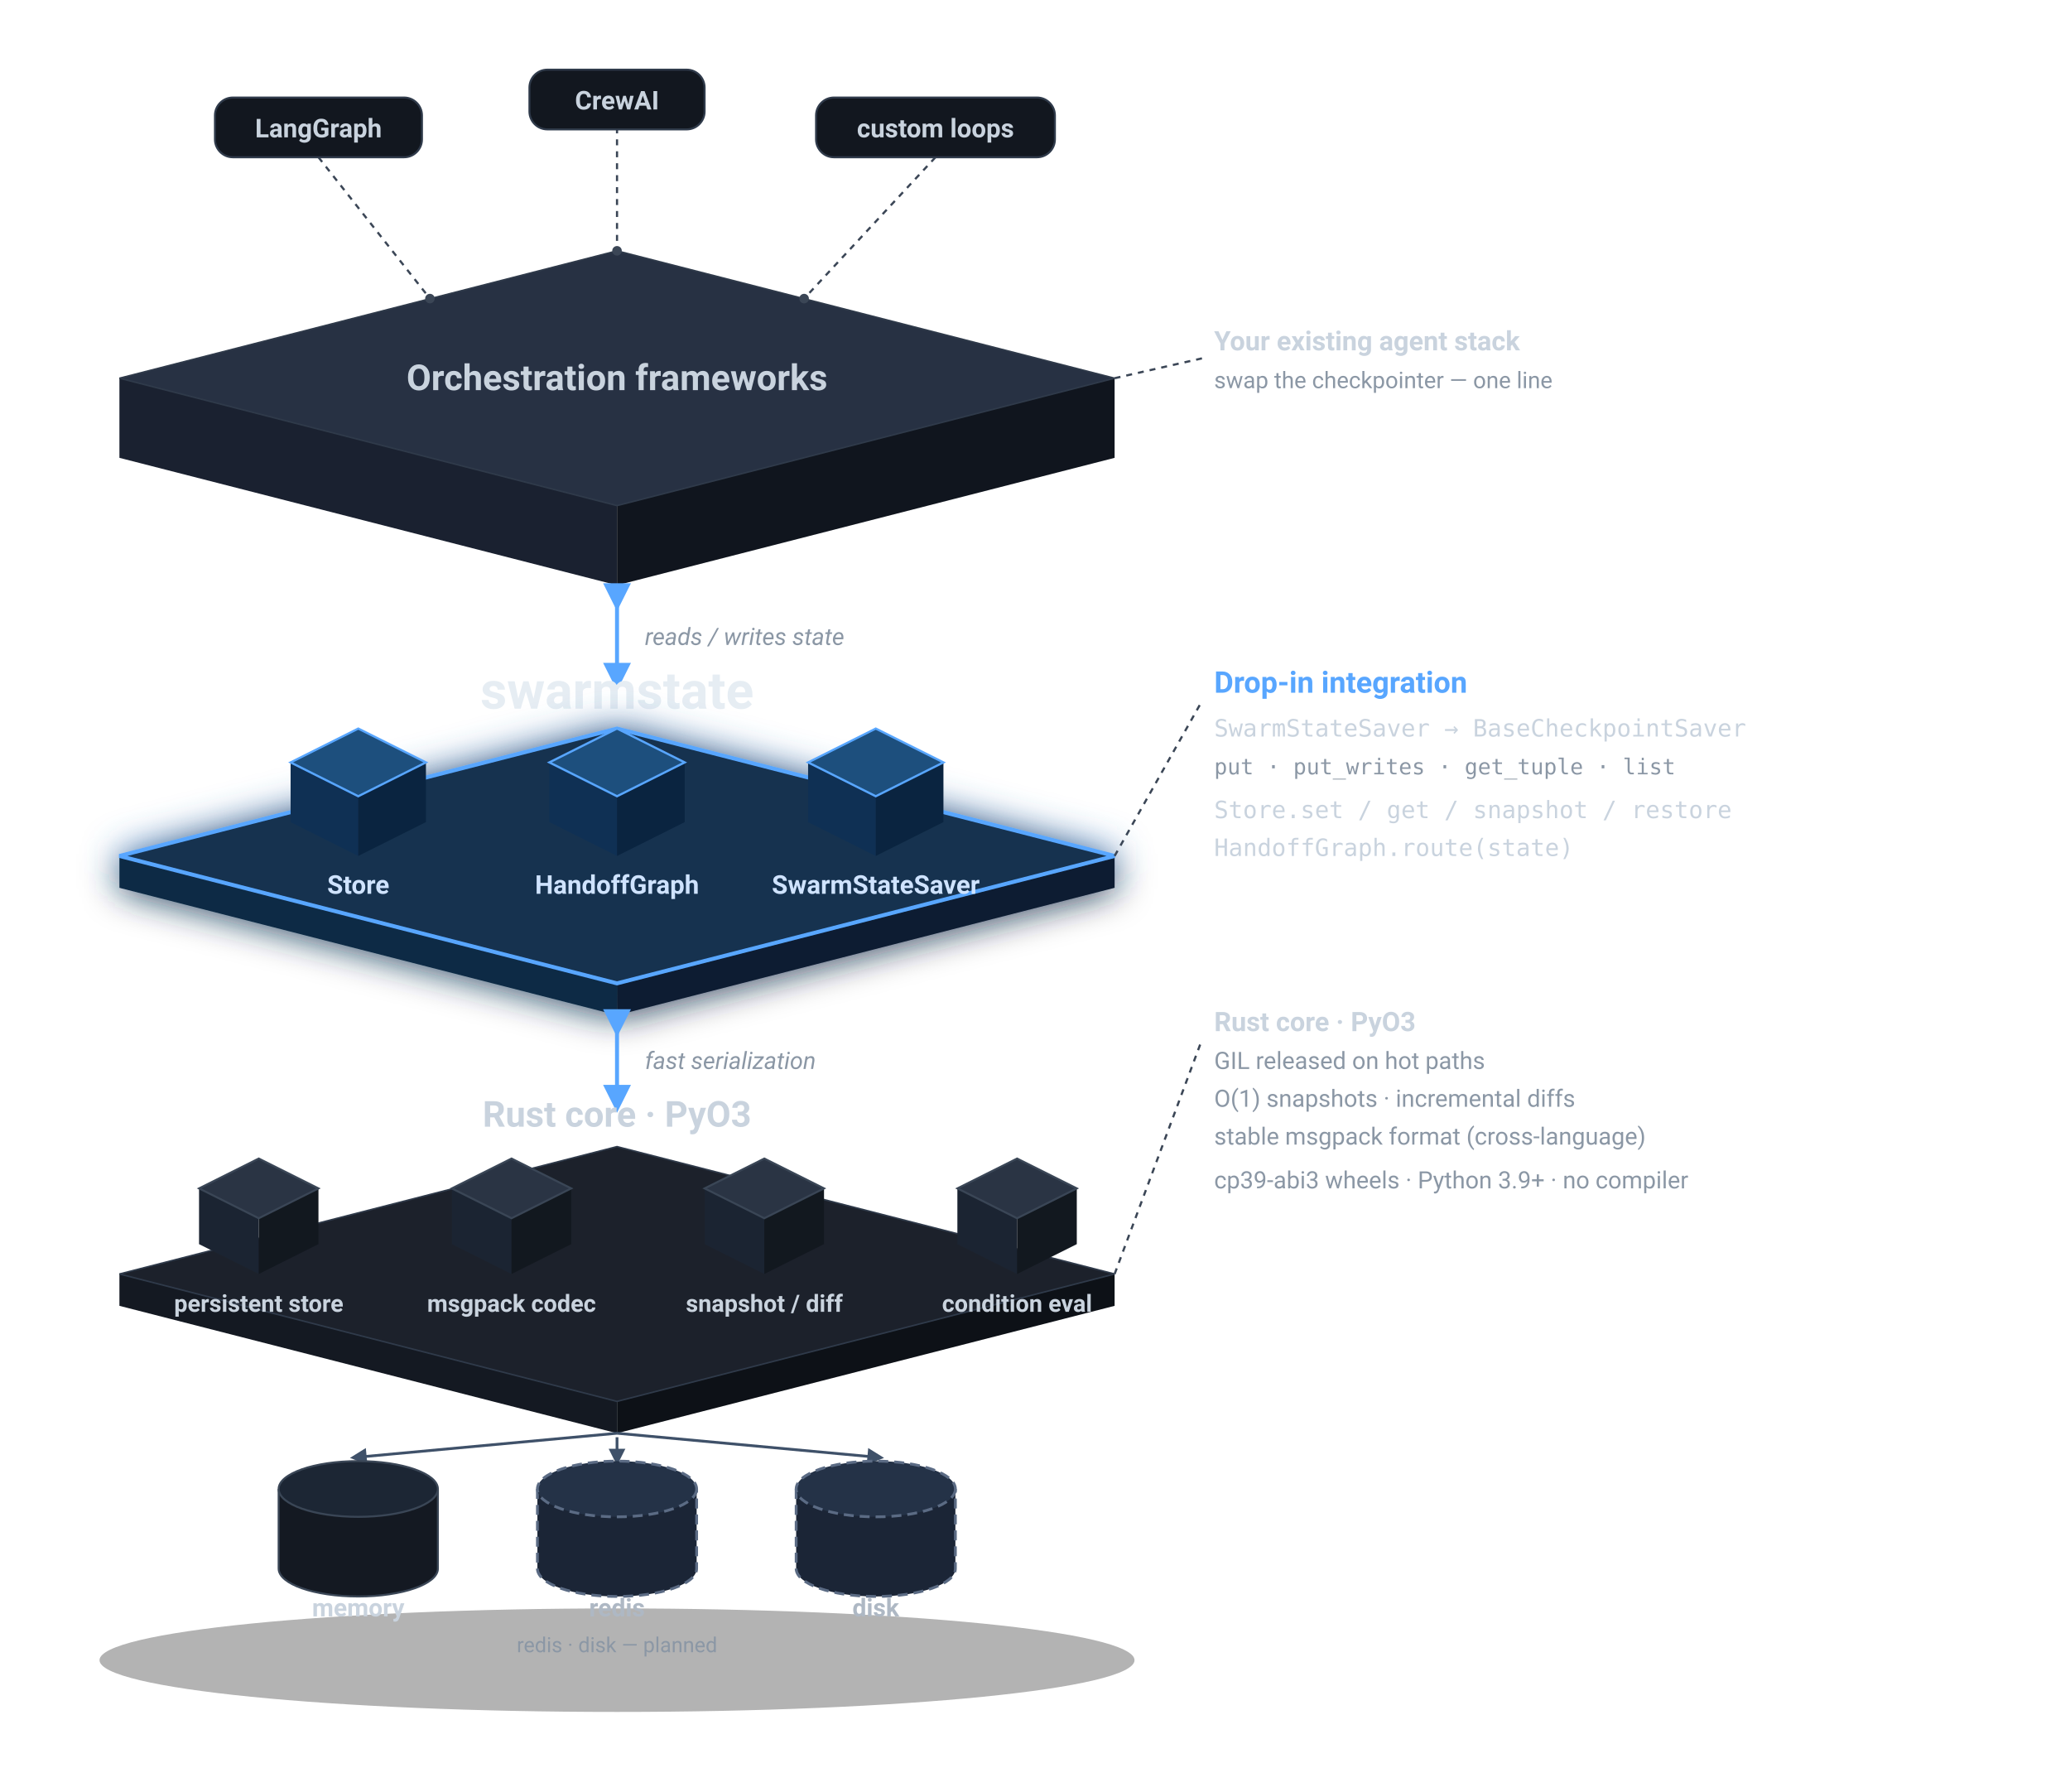
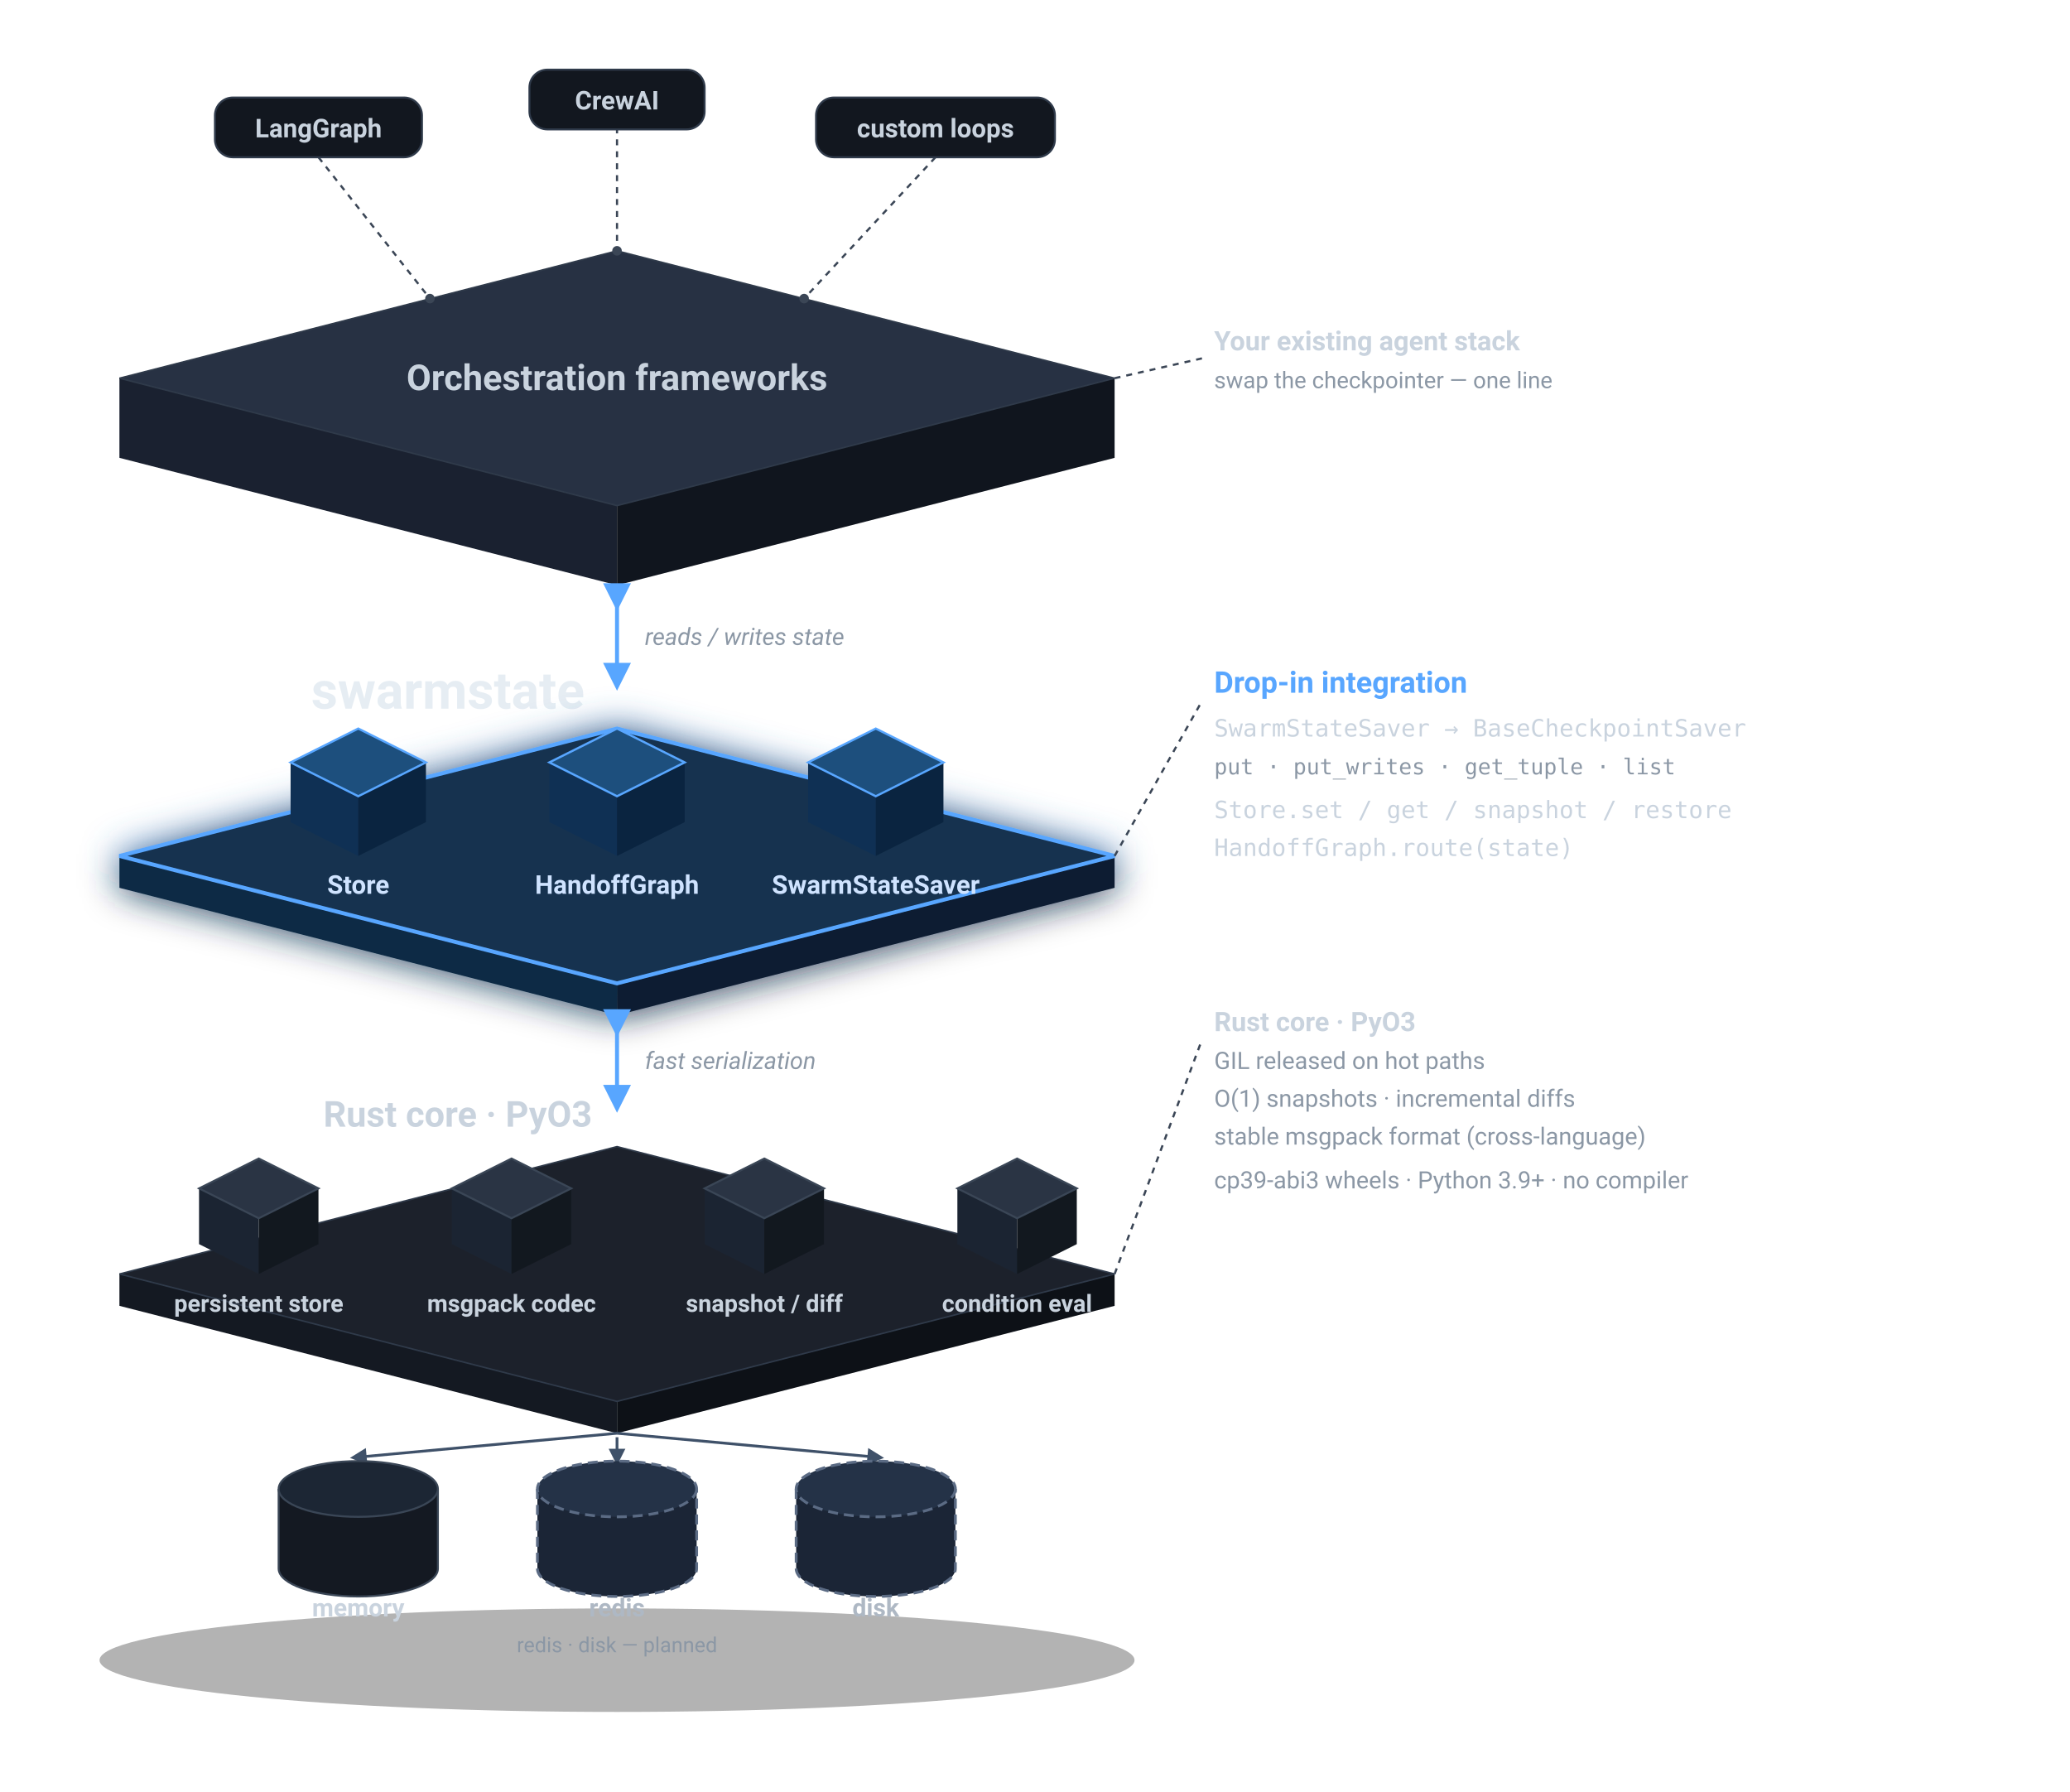
<svg xmlns="http://www.w3.org/2000/svg" viewBox="120 0 1040 900" role="img" aria-label="Isometric architecture. Top: orchestration frameworks (LangGraph, CrewAI, custom loops). Middle: the swarmstate Python API, shown as three isometric component blocks — Store, HandoffGraph and SwarmStateSaver. Bottom: the Rust core as four isometric blocks — persistent store, msgpack codec, snapshot/diff engine and condition evaluator — over isometric memory, redis and disk storage cylinders. Side notes describe the drop-in checkpointer API, GIL-released hot paths, the stable msgpack format and abi3 wheels.">
  <defs>
    <style>
      .lbl  { font-family: -apple-system, BlinkMacSystemFont, "Segoe UI", Roboto, Helvetica, Arial, sans-serif; font-weight: 700; }
      .sub  { font-family: -apple-system, BlinkMacSystemFont, "Segoe UI", Roboto, Helvetica, Arial, sans-serif; font-weight: 400; }
      .conn { font-family: -apple-system, BlinkMacSystemFont, "Segoe UI", Roboto, Helvetica, Arial, sans-serif; font-style: italic; }
      .chip { font-family: -apple-system, BlinkMacSystemFont, "Segoe UI", Roboto, Helvetica, Arial, sans-serif; font-weight: 600; }
      .mono { font-family: "SF Mono", ui-monospace, SFMono-Regular, Menlo, Consolas, monospace; }
      .an   { font-family: -apple-system, BlinkMacSystemFont, "Segoe UI", Roboto, Helvetica, Arial, sans-serif; }
    </style>
    <filter id="glow" x="-40%" y="-40%" width="180%" height="180%">
      <feGaussianBlur stdDeviation="9" result="b" />
      <feMerge>
        <feMergeNode in="b" />
        <feMergeNode in="SourceGraphic" />
      </feMerge>
    </filter>
    <marker id="arrow" markerWidth="9" markerHeight="9" refX="4.5" refY="4.5" orient="auto">
      <path d="M1,1 L8,4.5 L1,8 Z" fill="#58a6ff" />
    </marker>
    <marker id="darrow" markerWidth="8" markerHeight="8" refX="4" refY="4" orient="auto">
      <path d="M1,1 L7,4 L1,7 Z" fill="#3f5169" />
    </marker>
  </defs>
  <ellipse cx="430" cy="834" rx="260" ry="26" fill="#000000" opacity="0.30" />
  <g>
    <polygon points="180,190 430,254 430,294 180,230" fill="#1a2130" />
    <polygon points="430,254 680,190 680,230 430,294" fill="#10151e" />
    <polygon points="430,126 680,190 430,254 180,190" fill="#273143" stroke="#2f3a4a" stroke-width="0.75" />
    <text class="lbl" x="430" y="196" text-anchor="middle" font-size="18" fill="#c9d3de">Orchestration frameworks</text>
  </g>
  <path d="M280,79 L336,150" stroke="#3b4656" stroke-width="1.1" stroke-dasharray="3 3" fill="none" />
  <path d="M430,64 L430,126" stroke="#3b4656" stroke-width="1.1" stroke-dasharray="3 3" fill="none" />
  <path d="M590,79 L524,150" stroke="#3b4656" stroke-width="1.1" stroke-dasharray="3 3" fill="none" />
  <circle cx="336" cy="150" r="2.4" fill="#3b4656" />
  <circle cx="430" cy="126" r="2.4" fill="#3b4656" />
  <circle cx="524" cy="150" r="2.4" fill="#3b4656" />
  <rect x="228" y="49" width="104" height="30" rx="9" fill="#12171f" stroke="#2f3a4a" />
  <text class="chip" x="280" y="69" text-anchor="middle" font-size="13" fill="#c9d3de">LangGraph</text>
  <rect x="386" y="35" width="88" height="30" rx="9" fill="#12171f" stroke="#2f3a4a" />
  <text class="chip" x="430" y="55" text-anchor="middle" font-size="13" fill="#c9d3de">CrewAI</text>
  <rect x="530" y="49" width="120" height="30" rx="9" fill="#12171f" stroke="#2f3a4a" />
  <text class="chip" x="590" y="69" text-anchor="middle" font-size="13" fill="#c9d3de">custom loops</text>
  <line x1="430" y1="300" x2="430" y2="340" stroke="#58a6ff" stroke-width="2" marker-start="url(#arrow)" marker-end="url(#arrow)" />
  <text class="conn" x="444" y="324" font-size="12" fill="#8b97a5">reads / writes state</text>
-   <text class="lbl" x="430" y="356" text-anchor="middle" font-size="26" fill="#e6edf3">swarmstate</text>
+   <text class="lbl" x="345" y="356" text-anchor="middle" font-size="26" fill="#e6edf3">swarmstate</text>
  <g filter="url(#glow)">
    <polygon points="180,430 430,494 430,510 180,446" fill="#0f2a45" />
    <polygon points="430,494 680,430 680,446 430,510" fill="#0a1d31" />
    <polygon points="430,366 680,430 430,494 180,430" fill="#153350" stroke="#58a6ff" stroke-width="2" />
  </g>
  <polygon points="266,383 300,400 300,430 266,413" fill="#0f3054" />
  <polygon points="300,400 334,383 334,413 300,430" fill="#0a2440" />
  <polygon points="300,366 334,383 300,400 266,383" fill="#1d4f7d" stroke="#58a6ff" stroke-width="1.1" />
  <text class="chip" x="300" y="449" text-anchor="middle" font-size="13" fill="#cfe3ff">Store</text>
  <polygon points="396,383 430,400 430,430 396,413" fill="#0f3054" />
  <polygon points="430,400 464,383 464,413 430,430" fill="#0a2440" />
  <polygon points="430,366 464,383 430,400 396,383" fill="#1d4f7d" stroke="#58a6ff" stroke-width="1.1" />
  <text class="chip" x="430" y="449" text-anchor="middle" font-size="13" fill="#cfe3ff">HandoffGraph</text>
  <polygon points="526,383 560,400 560,430 526,413" fill="#0f3054" />
  <polygon points="560,400 594,383 594,413 560,430" fill="#0a2440" />
  <polygon points="560,366 594,383 560,400 526,383" fill="#1d4f7d" stroke="#58a6ff" stroke-width="1.1" />
  <text class="chip" x="560" y="449" text-anchor="middle" font-size="13" fill="#cfe3ff">SwarmStateSaver</text>
  <line x1="430" y1="514" x2="430" y2="552" stroke="#58a6ff" stroke-width="2" marker-start="url(#arrow)" marker-end="url(#arrow)" />
  <text class="conn" x="444" y="537" font-size="12" fill="#8b97a5">fast serialization</text>
-   <text class="lbl" x="430" y="566" text-anchor="middle" font-size="18" fill="#c9d3de">Rust core · PyO3</text>
+   <text class="lbl" x="350" y="566" text-anchor="middle" font-size="18" fill="#c9d3de">Rust core · PyO3</text>
  <polygon points="180,640 430,704 430,720 180,656" fill="#141922" />
  <polygon points="430,704 680,640 680,656 430,720" fill="#0d1117" />
  <polygon points="430,576 680,640 430,704 180,640" fill="#1c212b" stroke="#2f3a4a" stroke-width="0.75" />
  <polygon points="220,597 250,612 250,640 220,625" fill="#1b2432" />
  <polygon points="250,612 280,597 280,625 250,640" fill="#12181f" />
  <polygon points="250,582 280,597 250,612 220,597" fill="#2a3444" stroke="#3a4656" stroke-width="1" />
  <text class="chip" x="250" y="659" text-anchor="middle" font-size="12" fill="#c9d3de">persistent store</text>
  <polygon points="347,597 377,612 377,640 347,625" fill="#1b2432" />
  <polygon points="377,612 407,597 407,625 377,640" fill="#12181f" />
  <polygon points="377,582 407,597 377,612 347,597" fill="#2a3444" stroke="#3a4656" stroke-width="1" />
  <text class="chip" x="377" y="659" text-anchor="middle" font-size="12" fill="#c9d3de">msgpack codec</text>
  <polygon points="474,597 504,612 504,640 474,625" fill="#1b2432" />
  <polygon points="504,612 534,597 534,625 504,640" fill="#12181f" />
  <polygon points="504,582 534,597 504,612 474,597" fill="#2a3444" stroke="#3a4656" stroke-width="1" />
  <text class="chip" x="504" y="659" text-anchor="middle" font-size="12" fill="#c9d3de">snapshot / diff</text>
  <polygon points="601,597 631,612 631,640 601,625" fill="#1b2432" />
  <polygon points="631,612 661,597 661,625 631,640" fill="#12181f" />
  <polygon points="631,582 661,597 631,612 601,597" fill="#2a3444" stroke="#3a4656" stroke-width="1" />
  <text class="chip" x="631" y="659" text-anchor="middle" font-size="12" fill="#c9d3de">condition eval</text>
  <line x1="430" y1="720" x2="300" y2="732" stroke="#3f5169" stroke-width="1.4" marker-end="url(#darrow)" />
  <line x1="430" y1="722" x2="430" y2="732" stroke="#3f5169" stroke-width="1.4" marker-end="url(#darrow)" />
  <line x1="430" y1="720" x2="560" y2="732" stroke="#3f5169" stroke-width="1.4" marker-end="url(#darrow)" />
  <path d="M260,748 V788 A40,14 0 0 0 340,788 V748" fill="#141922" stroke="#3a4656" stroke-width="1" />
  <ellipse cx="300" cy="748" rx="40" ry="14" fill="#1c2634" stroke="#3a4656" stroke-width="1" />
  <text class="chip" x="300" y="812" text-anchor="middle" font-size="12.5" fill="#c9d3de">memory</text>
  <path d="M390,748 V788 A40,14 0 0 0 470,788 V748" fill="#1b2536" stroke="#5b6b84" stroke-width="1.4" stroke-dasharray="5 3" />
  <ellipse cx="430" cy="748" rx="40" ry="14" fill="#243247" stroke="#5b6b84" stroke-width="1.4" stroke-dasharray="5 3" />
  <text class="chip" x="430" y="812" text-anchor="middle" font-size="12.5" fill="#aeb8c4">redis</text>
  <path d="M520,748 V788 A40,14 0 0 0 600,788 V748" fill="#1b2536" stroke="#5b6b84" stroke-width="1.4" stroke-dasharray="5 3" />
  <ellipse cx="560" cy="748" rx="40" ry="14" fill="#243247" stroke="#5b6b84" stroke-width="1.4" stroke-dasharray="5 3" />
  <text class="chip" x="560" y="812" text-anchor="middle" font-size="12.5" fill="#aeb8c4">disk</text>
  <text class="an" x="430" y="830" text-anchor="middle" font-size="10.5" fill="#8b97a5">redis · disk — planned</text>
  <g>
    <path d="M680,190 L724,180" stroke="#3b4656" stroke-width="1.1" stroke-dasharray="3 3" fill="none" />
    <path d="M680,430 L724,352" stroke="#3b4656" stroke-width="1.1" stroke-dasharray="3 3" fill="none" />
    <path d="M680,640 L724,522" stroke="#3b4656" stroke-width="1.1" stroke-dasharray="3 3" fill="none" />
    <text class="lbl" x="730" y="176" font-size="13.5" fill="#c9d3de">Your existing agent stack</text>
    <text class="an" x="730" y="195" font-size="11.5" fill="#8b97a5">swap the checkpointer — one line</text>
    <text class="lbl" x="730" y="348" font-size="15" fill="#58a6ff">Drop-in integration</text>
    <text class="mono" x="730" y="370" font-size="12" fill="#c9d3de">SwarmStateSaver → BaseCheckpointSaver</text>
    <text class="mono" x="730" y="389" font-size="11" fill="#8b97a5">put · put_writes · get_tuple · list</text>
    <text class="mono" x="730" y="411" font-size="12" fill="#c9d3de">Store.set / get / snapshot / restore</text>
    <text class="mono" x="730" y="430" font-size="12" fill="#c9d3de">HandoffGraph.route(state)</text>
    <text class="lbl" x="730" y="518" font-size="13.5" fill="#c9d3de">Rust core · PyO3</text>
    <text class="an" x="730" y="537" font-size="12" fill="#8b97a5">GIL released on hot paths</text>
    <text class="an" x="730" y="556" font-size="12" fill="#8b97a5">O(1) snapshots · incremental diffs</text>
    <text class="an" x="730" y="575" font-size="12" fill="#8b97a5">stable msgpack format (cross-language)</text>
    <text class="an" x="730" y="597" font-size="12" fill="#8b97a5">cp39-abi3 wheels · Python 3.9+ · no compiler</text>
  </g>
</svg>
